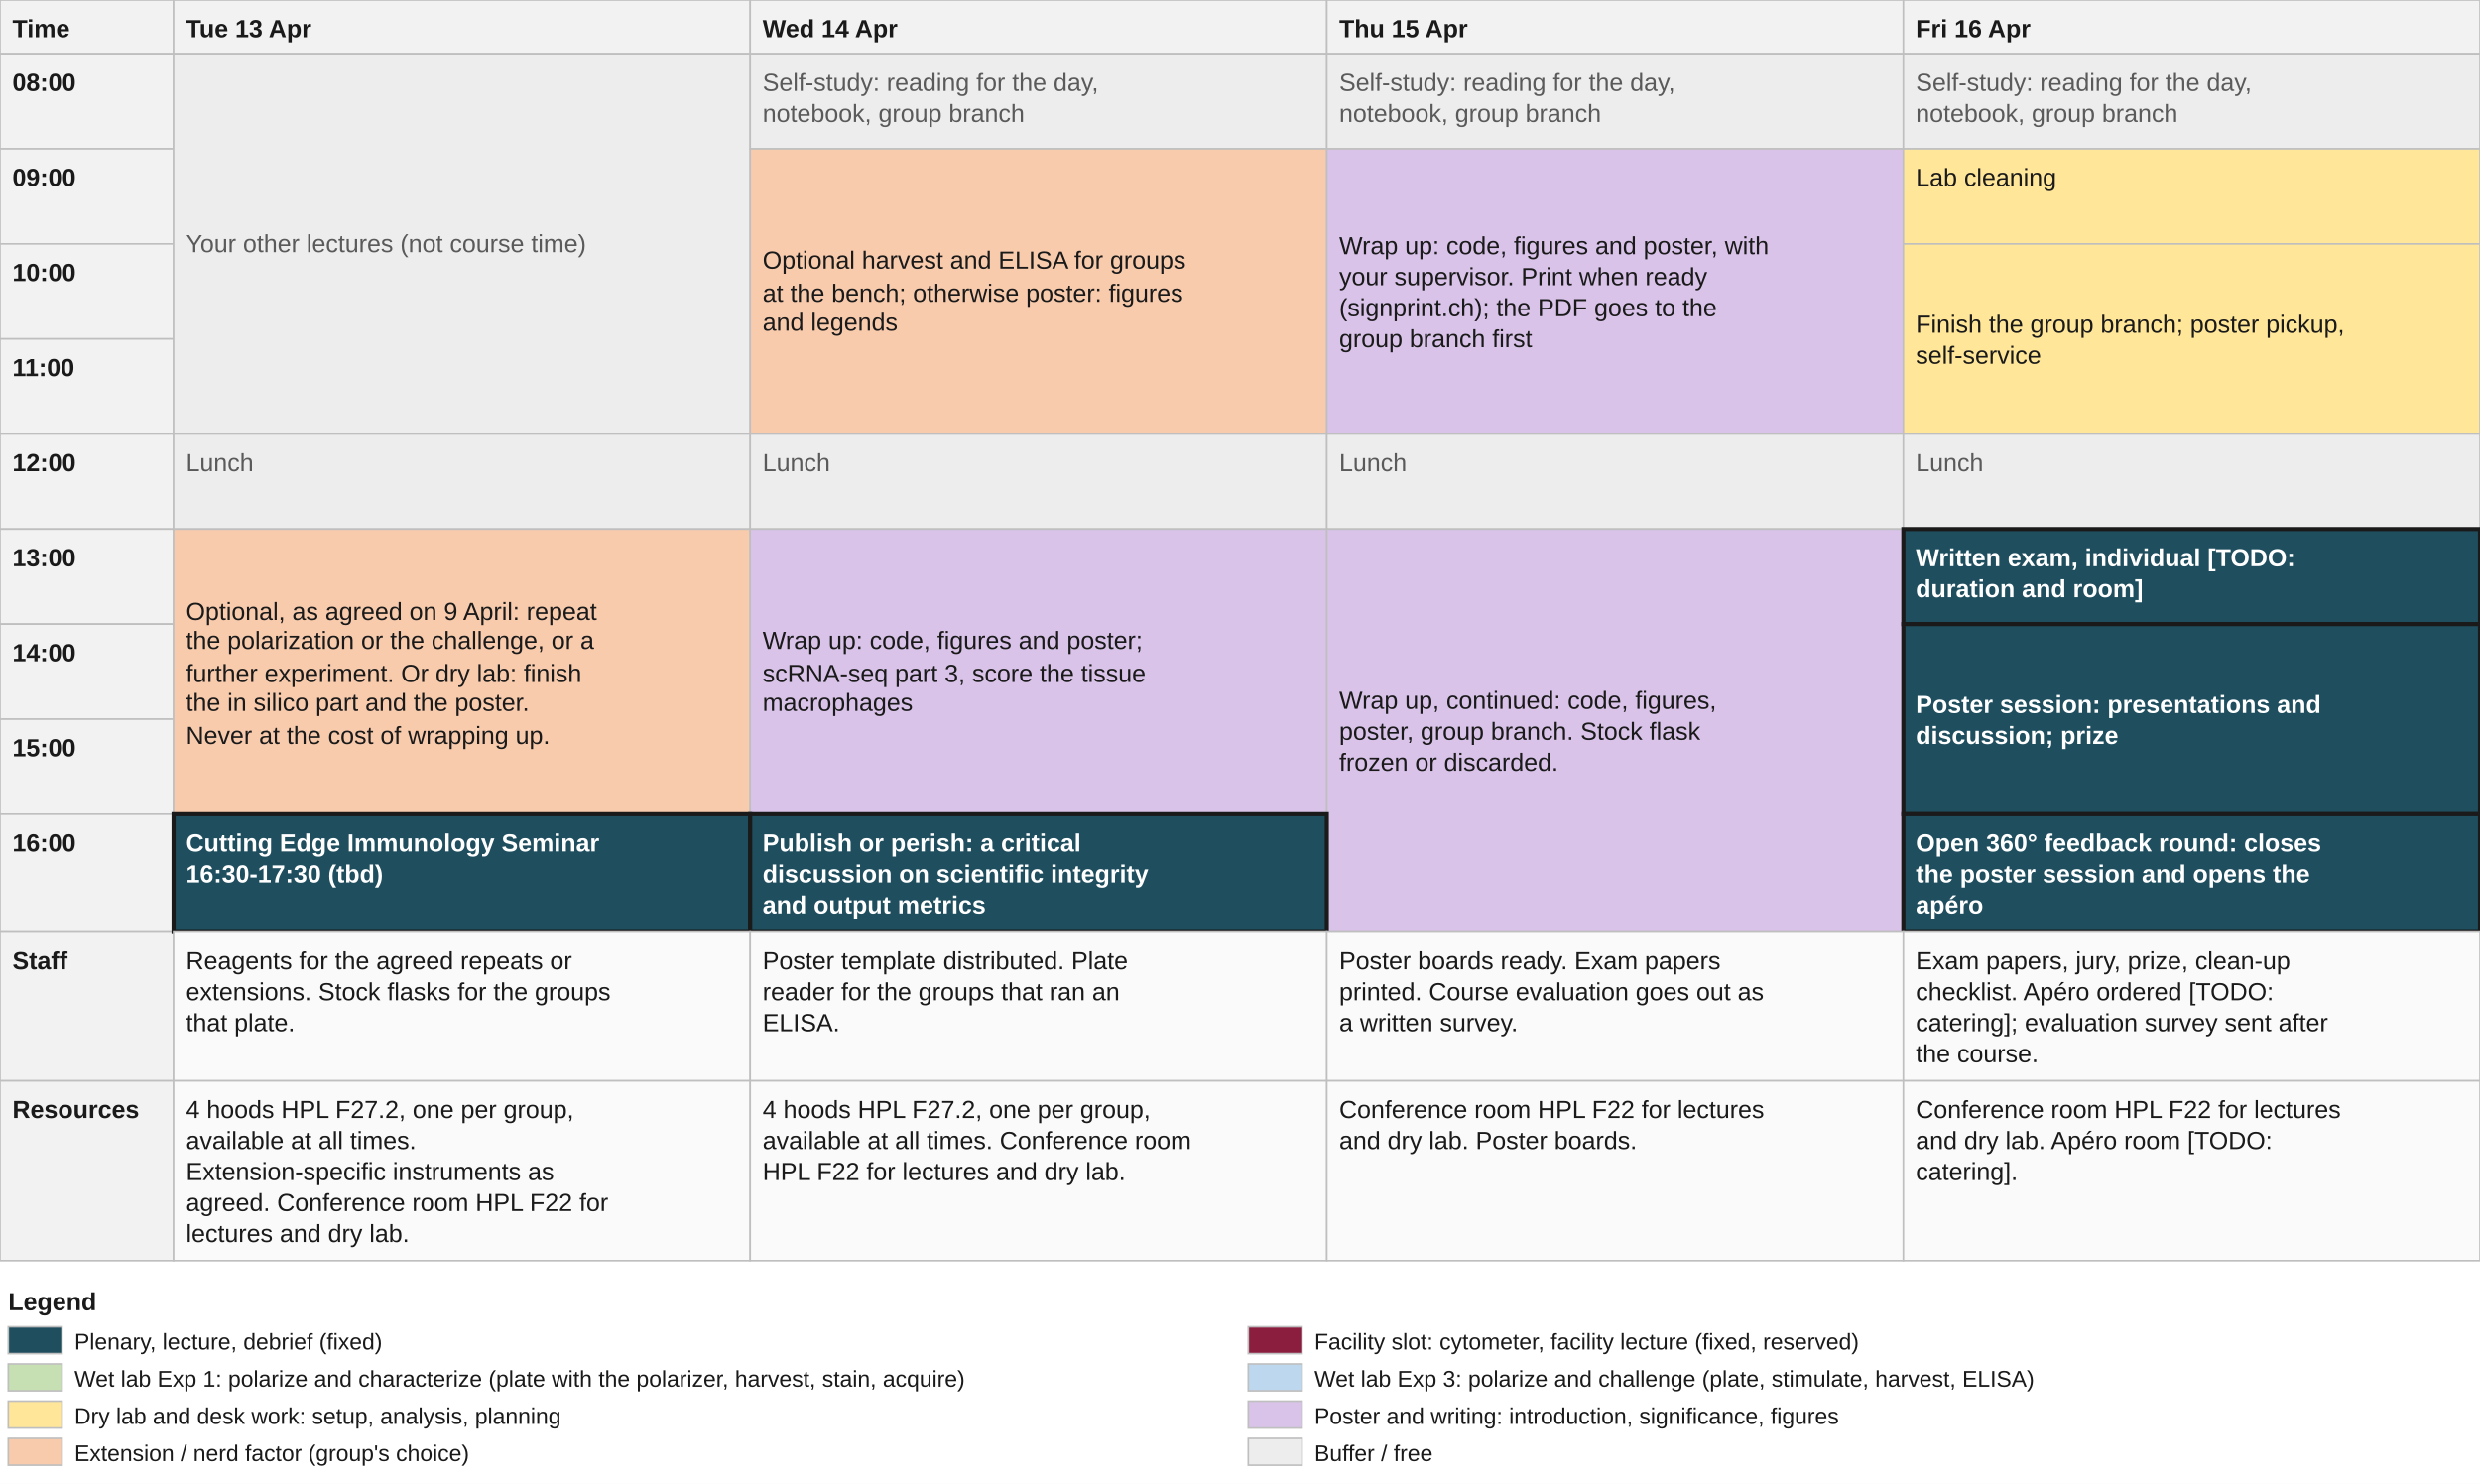
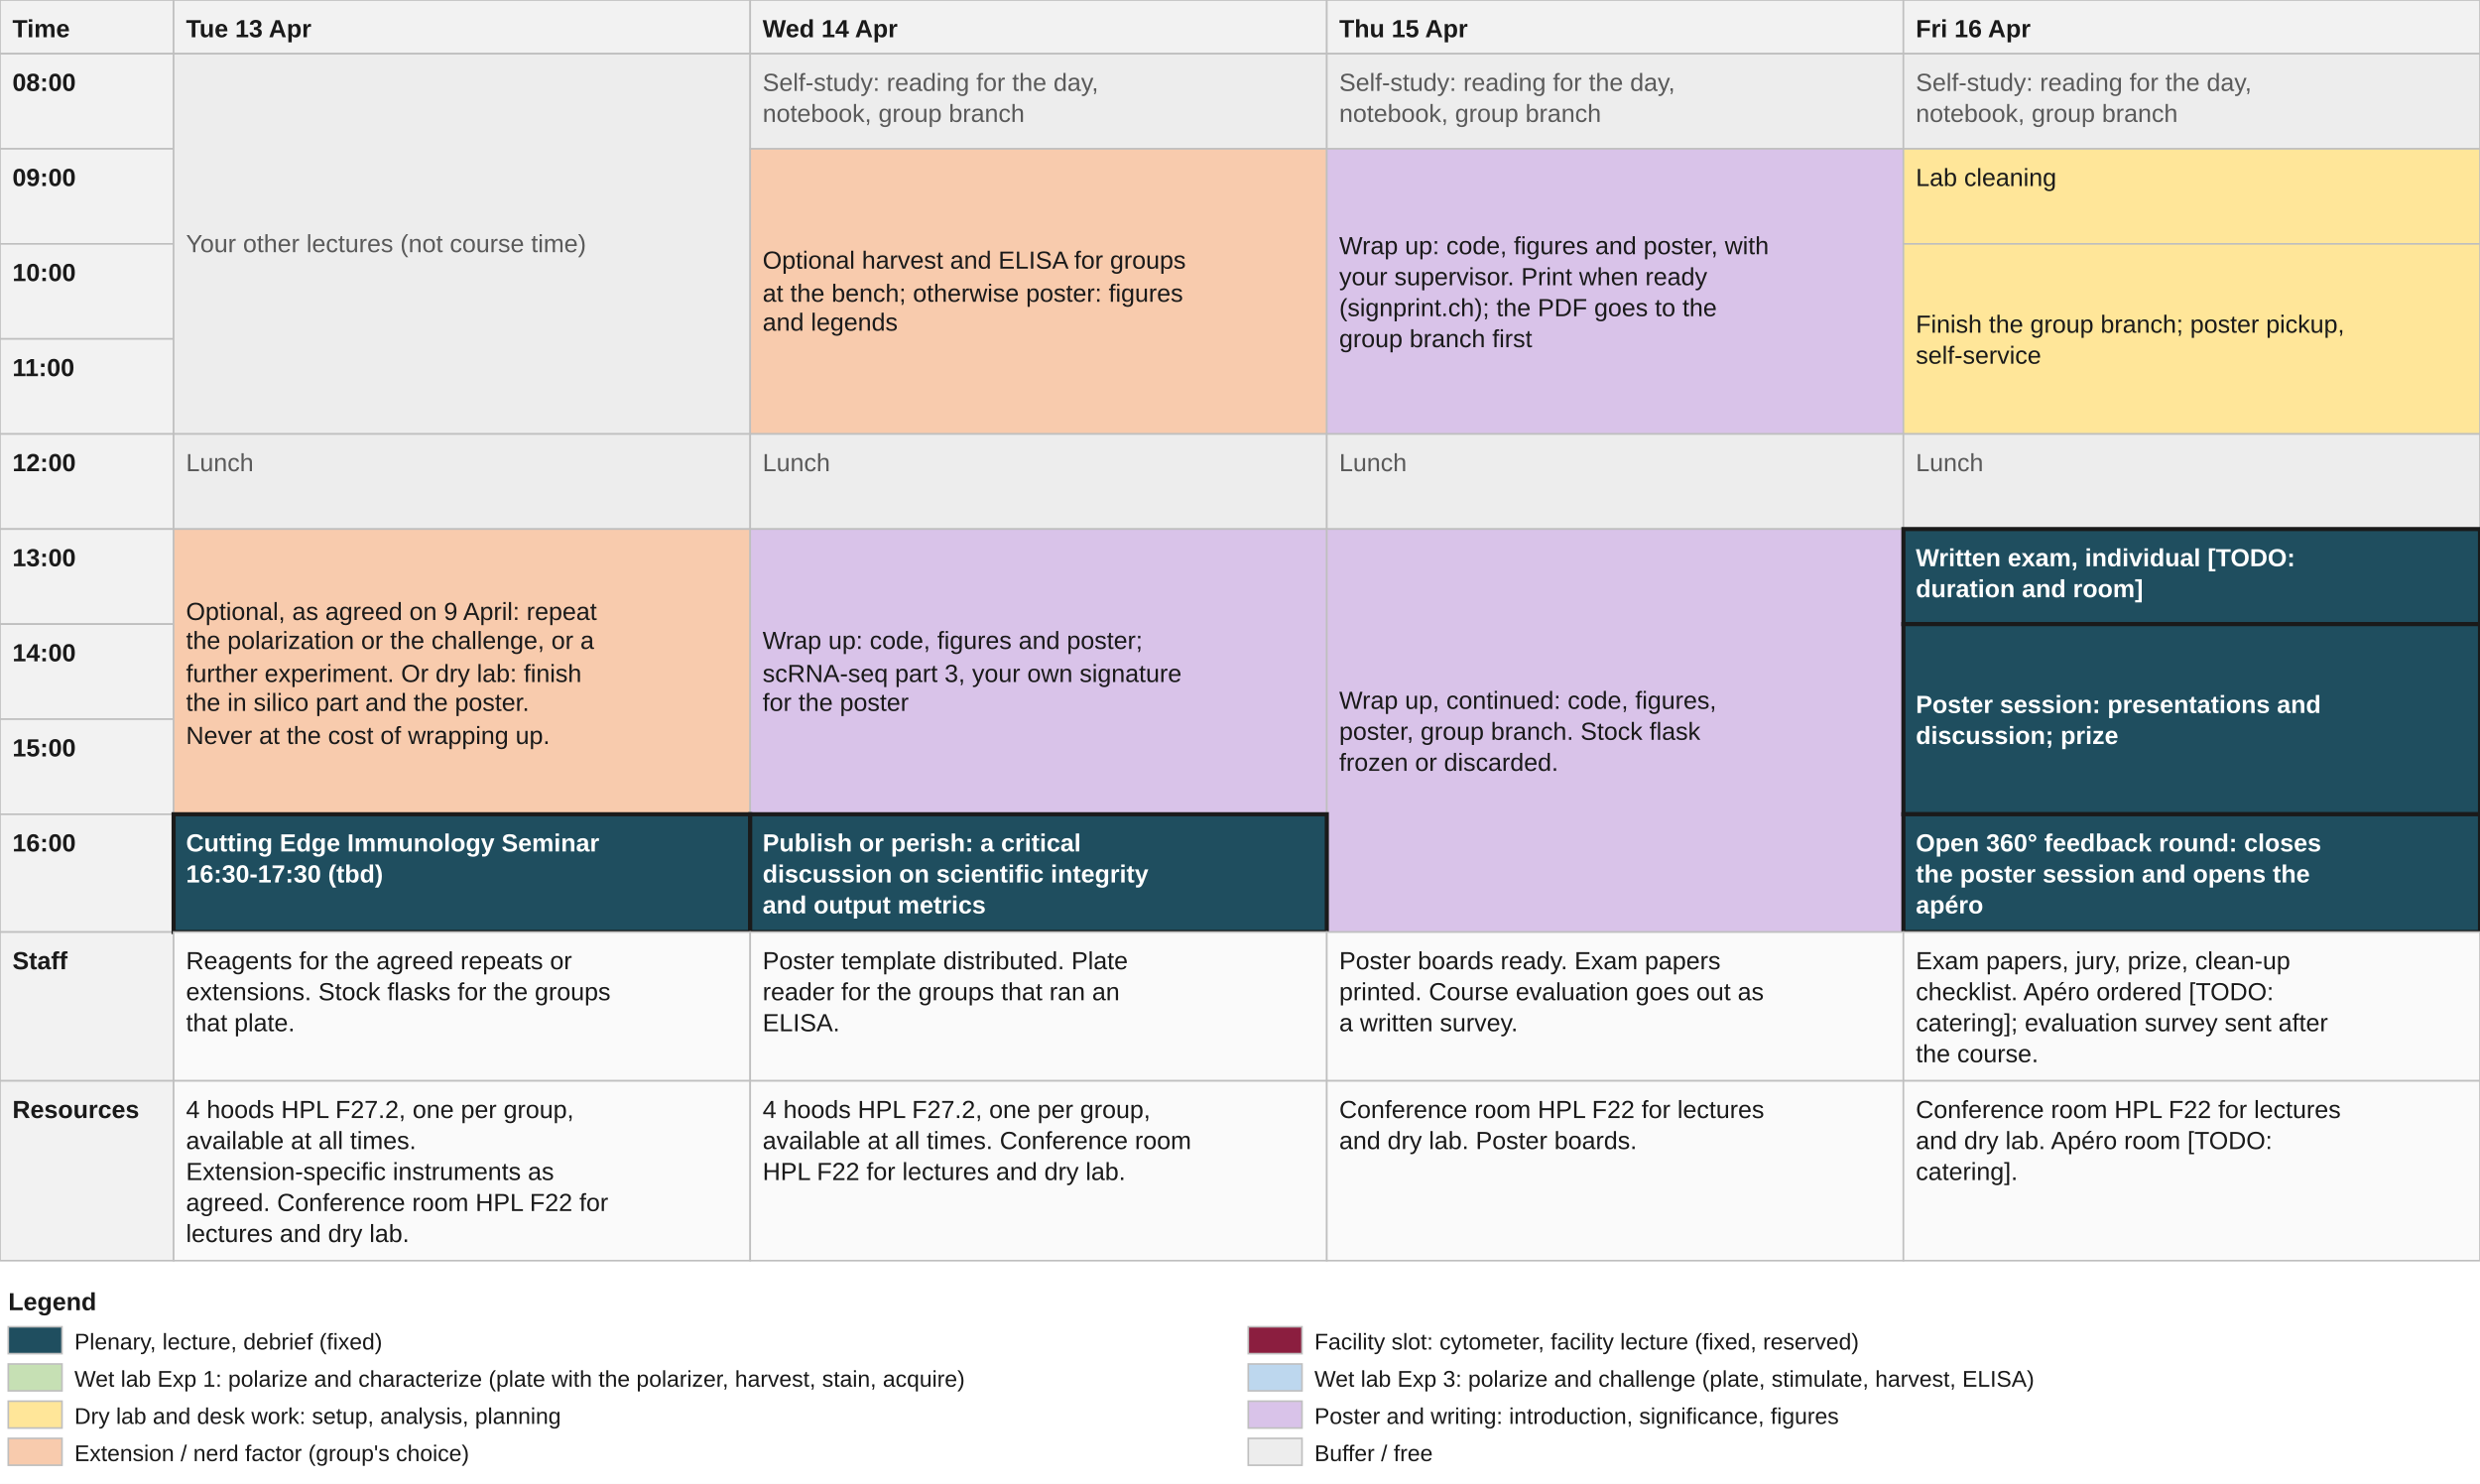
<svg xmlns="http://www.w3.org/2000/svg" viewBox="0 0 1200 718" width="1200" height="718" font-family="Arial, Helvetica, sans-serif">
  <rect x="0" y="0" width="1200" height="718" fill="#ffffff" />
  <rect x="0" y="0" width="84" height="26" fill="#F2F2F2" stroke="#BFBFBF" stroke-width="0.8" />
  <text x="6" y="18" font-size="12" fill="#1A1A1A" font-weight="bold">Time</text>
  <rect x="84.0" y="0" width="279.0" height="26" fill="#F2F2F2" stroke="#BFBFBF" stroke-width="0.8" />
  <text x="90" y="18" font-size="12" fill="#1A1A1A" font-weight="bold">Tue 13 Apr</text>
  <rect x="363.0" y="0" width="279.0" height="26" fill="#F2F2F2" stroke="#BFBFBF" stroke-width="0.8" />
  <text x="369" y="18" font-size="12" fill="#1A1A1A" font-weight="bold">Wed 14 Apr</text>
  <rect x="642.0" y="0" width="279.0" height="26" fill="#F2F2F2" stroke="#BFBFBF" stroke-width="0.8" />
  <text x="648" y="18" font-size="12" fill="#1A1A1A" font-weight="bold">Thu 15 Apr</text>
  <rect x="921.0" y="0" width="279.0" height="26" fill="#F2F2F2" stroke="#BFBFBF" stroke-width="0.8" />
  <text x="927" y="18" font-size="12" fill="#1A1A1A" font-weight="bold">Fri 16 Apr</text>
  <rect x="0" y="26" width="84" height="46" fill="#F2F2F2" stroke="#BFBFBF" stroke-width="0.8" />
  <text x="6" y="44" font-size="12" fill="#1A1A1A" font-weight="bold">08:00</text>
  <rect x="0" y="72" width="84" height="46" fill="#F2F2F2" stroke="#BFBFBF" stroke-width="0.8" />
  <text x="6" y="90" font-size="12" fill="#1A1A1A" font-weight="bold">09:00</text>
  <rect x="0" y="118" width="84" height="46" fill="#F2F2F2" stroke="#BFBFBF" stroke-width="0.8" />
  <text x="6" y="136" font-size="12" fill="#1A1A1A" font-weight="bold">10:00</text>
  <rect x="0" y="164" width="84" height="46" fill="#F2F2F2" stroke="#BFBFBF" stroke-width="0.8" />
  <text x="6" y="182" font-size="12" fill="#1A1A1A" font-weight="bold">11:00</text>
  <rect x="0" y="210" width="84" height="46" fill="#F2F2F2" stroke="#BFBFBF" stroke-width="0.8" />
  <text x="6" y="228" font-size="12" fill="#1A1A1A" font-weight="bold">12:00</text>
  <rect x="0" y="256" width="84" height="46" fill="#F2F2F2" stroke="#BFBFBF" stroke-width="0.8" />
  <text x="6" y="274" font-size="12" fill="#1A1A1A" font-weight="bold">13:00</text>
  <rect x="0" y="302" width="84" height="46" fill="#F2F2F2" stroke="#BFBFBF" stroke-width="0.8" />
  <text x="6" y="320" font-size="12" fill="#1A1A1A" font-weight="bold">14:00</text>
  <rect x="0" y="348" width="84" height="46" fill="#F2F2F2" stroke="#BFBFBF" stroke-width="0.8" />
  <text x="6" y="366" font-size="12" fill="#1A1A1A" font-weight="bold">15:00</text>
  <rect x="0" y="394" width="84" height="57" fill="#F2F2F2" stroke="#BFBFBF" stroke-width="0.8" />
  <text x="6" y="412" font-size="12" fill="#1A1A1A" font-weight="bold">16:00</text>
  <rect x="0" y="451" width="84" height="72" fill="#F2F2F2" stroke="#BFBFBF" stroke-width="0.8" />
  <text x="6" y="469" font-size="12" fill="#1A1A1A" font-weight="bold">Staff</text>
  <rect x="0" y="523" width="84" height="87" fill="#F2F2F2" stroke="#BFBFBF" stroke-width="0.8" />
  <text x="6" y="541" font-size="12" fill="#1A1A1A" font-weight="bold">Resources</text>
  <rect x="84.0" y="26" width="279.0" height="184" fill="#EDEDED" stroke="#BFBFBF" stroke-width="0.8" />
  <text x="90" y="122" font-size="12" fill="#5A5A5A">Your other lectures (not course time)</text>
  <rect x="363.0" y="26" width="279.0" height="46" fill="#EDEDED" stroke="#BFBFBF" stroke-width="0.8" />
  <text x="369" y="44" font-size="12" fill="#5A5A5A">Self-study: reading for the day,</text>
  <text x="369" y="59" font-size="12" fill="#5A5A5A">notebook, group branch</text>
  <rect x="642.0" y="26" width="279.0" height="46" fill="#EDEDED" stroke="#BFBFBF" stroke-width="0.8" />
  <text x="648" y="44" font-size="12" fill="#5A5A5A">Self-study: reading for the day,</text>
  <text x="648" y="59" font-size="12" fill="#5A5A5A">notebook, group branch</text>
  <rect x="921.0" y="26" width="279.0" height="46" fill="#EDEDED" stroke="#BFBFBF" stroke-width="0.8" />
  <text x="927" y="44" font-size="12" fill="#5A5A5A">Self-study: reading for the day,</text>
  <text x="927" y="59" font-size="12" fill="#5A5A5A">notebook, group branch</text>
  <rect x="363.0" y="72" width="279.0" height="138" fill="#F8CBAD" stroke="#BFBFBF" stroke-width="0.8" />
  <text x="369" y="130" font-size="12" fill="#1A1A1A">Optional harvest and ELISA for groups</text>
  <text x="369" y="146" font-size="12" fill="#1A1A1A">at the bench; otherwise poster: figures</text>
  <text x="369" y="160" font-size="12" fill="#1A1A1A">and legends</text>
  <rect x="642.0" y="72" width="279.0" height="138" fill="#D9C3E9" stroke="#BFBFBF" stroke-width="0.8" />
  <text x="648" y="123" font-size="12" fill="#1A1A1A">Wrap up: code, figures and poster, with</text>
  <text x="648" y="138" font-size="12" fill="#1A1A1A">your supervisor. Print when ready</text>
  <text x="648" y="153" font-size="12" fill="#1A1A1A">(signprint.ch); the PDF goes to the</text>
  <text x="648" y="168" font-size="12" fill="#1A1A1A">group branch first</text>
  <rect x="921.0" y="72" width="279.0" height="46" fill="#FFE699" stroke="#BFBFBF" stroke-width="0.8" />
  <text x="927" y="90" font-size="12" fill="#1A1A1A">Lab cleaning</text>
  <rect x="921.0" y="118" width="279.0" height="92" fill="#FFE699" stroke="#BFBFBF" stroke-width="0.8" />
  <text x="927" y="161" font-size="12" fill="#1A1A1A">Finish the group branch; poster pickup,</text>
  <text x="927" y="176" font-size="12" fill="#1A1A1A">self-service</text>
  <rect x="84.0" y="210" width="279.0" height="46" fill="#EDEDED" stroke="#BFBFBF" stroke-width="0.8" />
  <text x="90" y="228" font-size="12" fill="#5A5A5A">Lunch</text>
  <rect x="363.0" y="210" width="279.0" height="46" fill="#EDEDED" stroke="#BFBFBF" stroke-width="0.8" />
  <text x="369" y="228" font-size="12" fill="#5A5A5A">Lunch</text>
  <rect x="642.0" y="210" width="279.0" height="46" fill="#EDEDED" stroke="#BFBFBF" stroke-width="0.8" />
  <text x="648" y="228" font-size="12" fill="#5A5A5A">Lunch</text>
  <rect x="921.0" y="210" width="279.0" height="46" fill="#EDEDED" stroke="#BFBFBF" stroke-width="0.8" />
  <text x="927" y="228" font-size="12" fill="#5A5A5A">Lunch</text>
  <rect x="84.0" y="256" width="279.0" height="138" fill="#F8CBAD" stroke="#BFBFBF" stroke-width="0.8" />
  <text x="90" y="300" font-size="12" fill="#1A1A1A">Optional, as agreed on 9 April: repeat</text>
  <text x="90" y="314" font-size="12" fill="#1A1A1A">the polarization or the challenge, or a</text>
  <text x="90" y="330" font-size="12" fill="#1A1A1A">further experiment. Or dry lab: finish</text>
  <text x="90" y="344" font-size="12" fill="#1A1A1A">the in silico part and the poster.</text>
  <text x="90" y="360" font-size="12" fill="#1A1A1A">Never at the cost of wrapping up.</text>
  <rect x="363.0" y="256" width="279.0" height="138" fill="#D9C3E9" stroke="#BFBFBF" stroke-width="0.8" />
  <text x="369" y="314" font-size="12" fill="#1A1A1A">Wrap up: code, figures and poster;</text>
-   <text x="369" y="330" font-size="12" fill="#1A1A1A">scRNA-seq part 3, score the tissue</text>
-   <text x="369" y="344" font-size="12" fill="#1A1A1A">macrophages</text>
+   <text x="369" y="330" font-size="12" fill="#1A1A1A">scRNA-seq part 3, your own signature</text>
+   <text x="369" y="344" font-size="12" fill="#1A1A1A">for the poster</text>
  <rect x="642.0" y="256" width="279.0" height="195" fill="#D9C3E9" stroke="#BFBFBF" stroke-width="0.8" />
  <text x="648" y="343" font-size="12" fill="#1A1A1A">Wrap up, continued: code, figures,</text>
  <text x="648" y="358" font-size="12" fill="#1A1A1A">poster, group branch. Stock flask</text>
  <text x="648" y="373" font-size="12" fill="#1A1A1A">frozen or discarded.</text>
  <rect x="921.0" y="256" width="279.0" height="46" fill="#1F4E5F" stroke="#1A1A1A" stroke-width="2" />
  <text x="927" y="274" font-size="12" fill="#FFFFFF" font-weight="bold">Written exam, individual [TODO:</text>
  <text x="927" y="289" font-size="12" fill="#FFFFFF" font-weight="bold">duration and room]</text>
  <rect x="921.0" y="302" width="279.0" height="92" fill="#1F4E5F" stroke="#1A1A1A" stroke-width="2" />
  <text x="927" y="345" font-size="12" fill="#FFFFFF" font-weight="bold">Poster session: presentations and</text>
  <text x="927" y="360" font-size="12" fill="#FFFFFF" font-weight="bold">discussion; prize</text>
  <rect x="84.0" y="394" width="279.0" height="57" fill="#1F4E5F" stroke="#1A1A1A" stroke-width="2" />
  <text x="90" y="412" font-size="12" fill="#FFFFFF" font-weight="bold">Cutting Edge Immunology Seminar</text>
  <text x="90" y="427" font-size="12" fill="#FFFFFF" font-weight="bold">16:30-17:30 (tbd)</text>
  <rect x="363.0" y="394" width="279.0" height="57" fill="#1F4E5F" stroke="#1A1A1A" stroke-width="2" />
  <text x="369" y="412" font-size="12" fill="#FFFFFF" font-weight="bold">Publish or perish: a critical</text>
  <text x="369" y="427" font-size="12" fill="#FFFFFF" font-weight="bold">discussion on scientific integrity</text>
  <text x="369" y="442" font-size="12" fill="#FFFFFF" font-weight="bold">and output metrics</text>
  <rect x="921.0" y="394" width="279.0" height="57" fill="#1F4E5F" stroke="#1A1A1A" stroke-width="2" />
  <text x="927" y="412" font-size="12" fill="#FFFFFF" font-weight="bold">Open 360° feedback round: closes</text>
  <text x="927" y="427" font-size="12" fill="#FFFFFF" font-weight="bold">the poster session and opens the</text>
  <text x="927" y="442" font-size="12" fill="#FFFFFF" font-weight="bold">apéro</text>
  <rect x="84.0" y="451" width="279.0" height="72" fill="#FAFAFA" stroke="#BFBFBF" stroke-width="0.8" />
  <text x="90" y="469" font-size="12" fill="#1A1A1A">Reagents for the agreed repeats or</text>
  <text x="90" y="484" font-size="12" fill="#1A1A1A">extensions. Stock flasks for the groups</text>
  <text x="90" y="499" font-size="12" fill="#1A1A1A">that plate.</text>
  <rect x="363.0" y="451" width="279.0" height="72" fill="#FAFAFA" stroke="#BFBFBF" stroke-width="0.8" />
  <text x="369" y="469" font-size="12" fill="#1A1A1A">Poster template distributed. Plate</text>
  <text x="369" y="484" font-size="12" fill="#1A1A1A">reader for the groups that ran an</text>
  <text x="369" y="499" font-size="12" fill="#1A1A1A">ELISA.</text>
  <rect x="642.0" y="451" width="279.0" height="72" fill="#FAFAFA" stroke="#BFBFBF" stroke-width="0.8" />
  <text x="648" y="469" font-size="12" fill="#1A1A1A">Poster boards ready. Exam papers</text>
  <text x="648" y="484" font-size="12" fill="#1A1A1A">printed. Course evaluation goes out as</text>
  <text x="648" y="499" font-size="12" fill="#1A1A1A">a written survey.</text>
  <rect x="921.0" y="451" width="279.0" height="72" fill="#FAFAFA" stroke="#BFBFBF" stroke-width="0.8" />
  <text x="927" y="469" font-size="12" fill="#1A1A1A">Exam papers, jury, prize, clean-up</text>
  <text x="927" y="484" font-size="12" fill="#1A1A1A">checklist. Apéro ordered [TODO:</text>
  <text x="927" y="499" font-size="12" fill="#1A1A1A">catering]; evaluation survey sent after</text>
  <text x="927" y="514" font-size="12" fill="#1A1A1A">the course.</text>
  <rect x="84.0" y="523" width="279.0" height="87" fill="#FAFAFA" stroke="#BFBFBF" stroke-width="0.8" />
  <text x="90" y="541" font-size="12" fill="#1A1A1A">4 hoods HPL F27.2, one per group,</text>
  <text x="90" y="556" font-size="12" fill="#1A1A1A">available at all times.</text>
  <text x="90" y="571" font-size="12" fill="#1A1A1A">Extension-specific instruments as</text>
  <text x="90" y="586" font-size="12" fill="#1A1A1A">agreed. Conference room HPL F22 for</text>
  <text x="90" y="601" font-size="12" fill="#1A1A1A">lectures and dry lab.</text>
  <rect x="363.0" y="523" width="279.0" height="87" fill="#FAFAFA" stroke="#BFBFBF" stroke-width="0.8" />
  <text x="369" y="541" font-size="12" fill="#1A1A1A">4 hoods HPL F27.2, one per group,</text>
  <text x="369" y="556" font-size="12" fill="#1A1A1A">available at all times. Conference room</text>
  <text x="369" y="571" font-size="12" fill="#1A1A1A">HPL F22 for lectures and dry lab.</text>
  <rect x="642.0" y="523" width="279.0" height="87" fill="#FAFAFA" stroke="#BFBFBF" stroke-width="0.8" />
  <text x="648" y="541" font-size="12" fill="#1A1A1A">Conference room HPL F22 for lectures</text>
  <text x="648" y="556" font-size="12" fill="#1A1A1A">and dry lab. Poster boards.</text>
  <rect x="921.0" y="523" width="279.0" height="87" fill="#FAFAFA" stroke="#BFBFBF" stroke-width="0.8" />
  <text x="927" y="541" font-size="12" fill="#1A1A1A">Conference room HPL F22 for lectures</text>
  <text x="927" y="556" font-size="12" fill="#1A1A1A">and dry lab. Apéro room [TODO:</text>
  <text x="927" y="571" font-size="12" fill="#1A1A1A">catering].</text>
  <text x="4" y="634" font-size="12" font-weight="bold" fill="#1A1A1A">Legend</text>
  <rect x="4" y="642" width="26" height="13" fill="#1F4E5F" stroke="#BFBFBF" stroke-width="0.8" />
  <text x="36" y="653" font-size="11" fill="#1A1A1A">Plenary, lecture, debrief (fixed)</text>
  <rect x="604" y="642" width="26" height="13" fill="#8B1E3F" stroke="#BFBFBF" stroke-width="0.8" />
  <text x="636" y="653" font-size="11" fill="#1A1A1A">Facility slot: cytometer, facility lecture (fixed, reserved)</text>
  <rect x="4" y="660" width="26" height="13" fill="#C6E0B4" stroke="#BFBFBF" stroke-width="0.8" />
  <text x="36" y="671" font-size="11" fill="#1A1A1A">Wet lab Exp 1: polarize and characterize (plate with the polarizer, harvest, stain, acquire)</text>
  <rect x="604" y="660" width="26" height="13" fill="#BDD7EE" stroke="#BFBFBF" stroke-width="0.8" />
  <text x="636" y="671" font-size="11" fill="#1A1A1A">Wet lab Exp 3: polarize and challenge (plate, stimulate, harvest, ELISA)</text>
  <rect x="4" y="678" width="26" height="13" fill="#FFE699" stroke="#BFBFBF" stroke-width="0.8" />
  <text x="36" y="689" font-size="11" fill="#1A1A1A">Dry lab and desk work: setup, analysis, planning</text>
  <rect x="604" y="678" width="26" height="13" fill="#D9C3E9" stroke="#BFBFBF" stroke-width="0.8" />
  <text x="636" y="689" font-size="11" fill="#1A1A1A">Poster and writing: introduction, significance, figures</text>
  <rect x="4" y="696" width="26" height="13" fill="#F8CBAD" stroke="#BFBFBF" stroke-width="0.8" />
  <text x="36" y="707" font-size="11" fill="#1A1A1A">Extension / nerd factor (group's choice)</text>
  <rect x="604" y="696" width="26" height="13" fill="#EDEDED" stroke="#BFBFBF" stroke-width="0.8" />
  <text x="636" y="707" font-size="11" fill="#1A1A1A">Buffer / free</text>
</svg>
